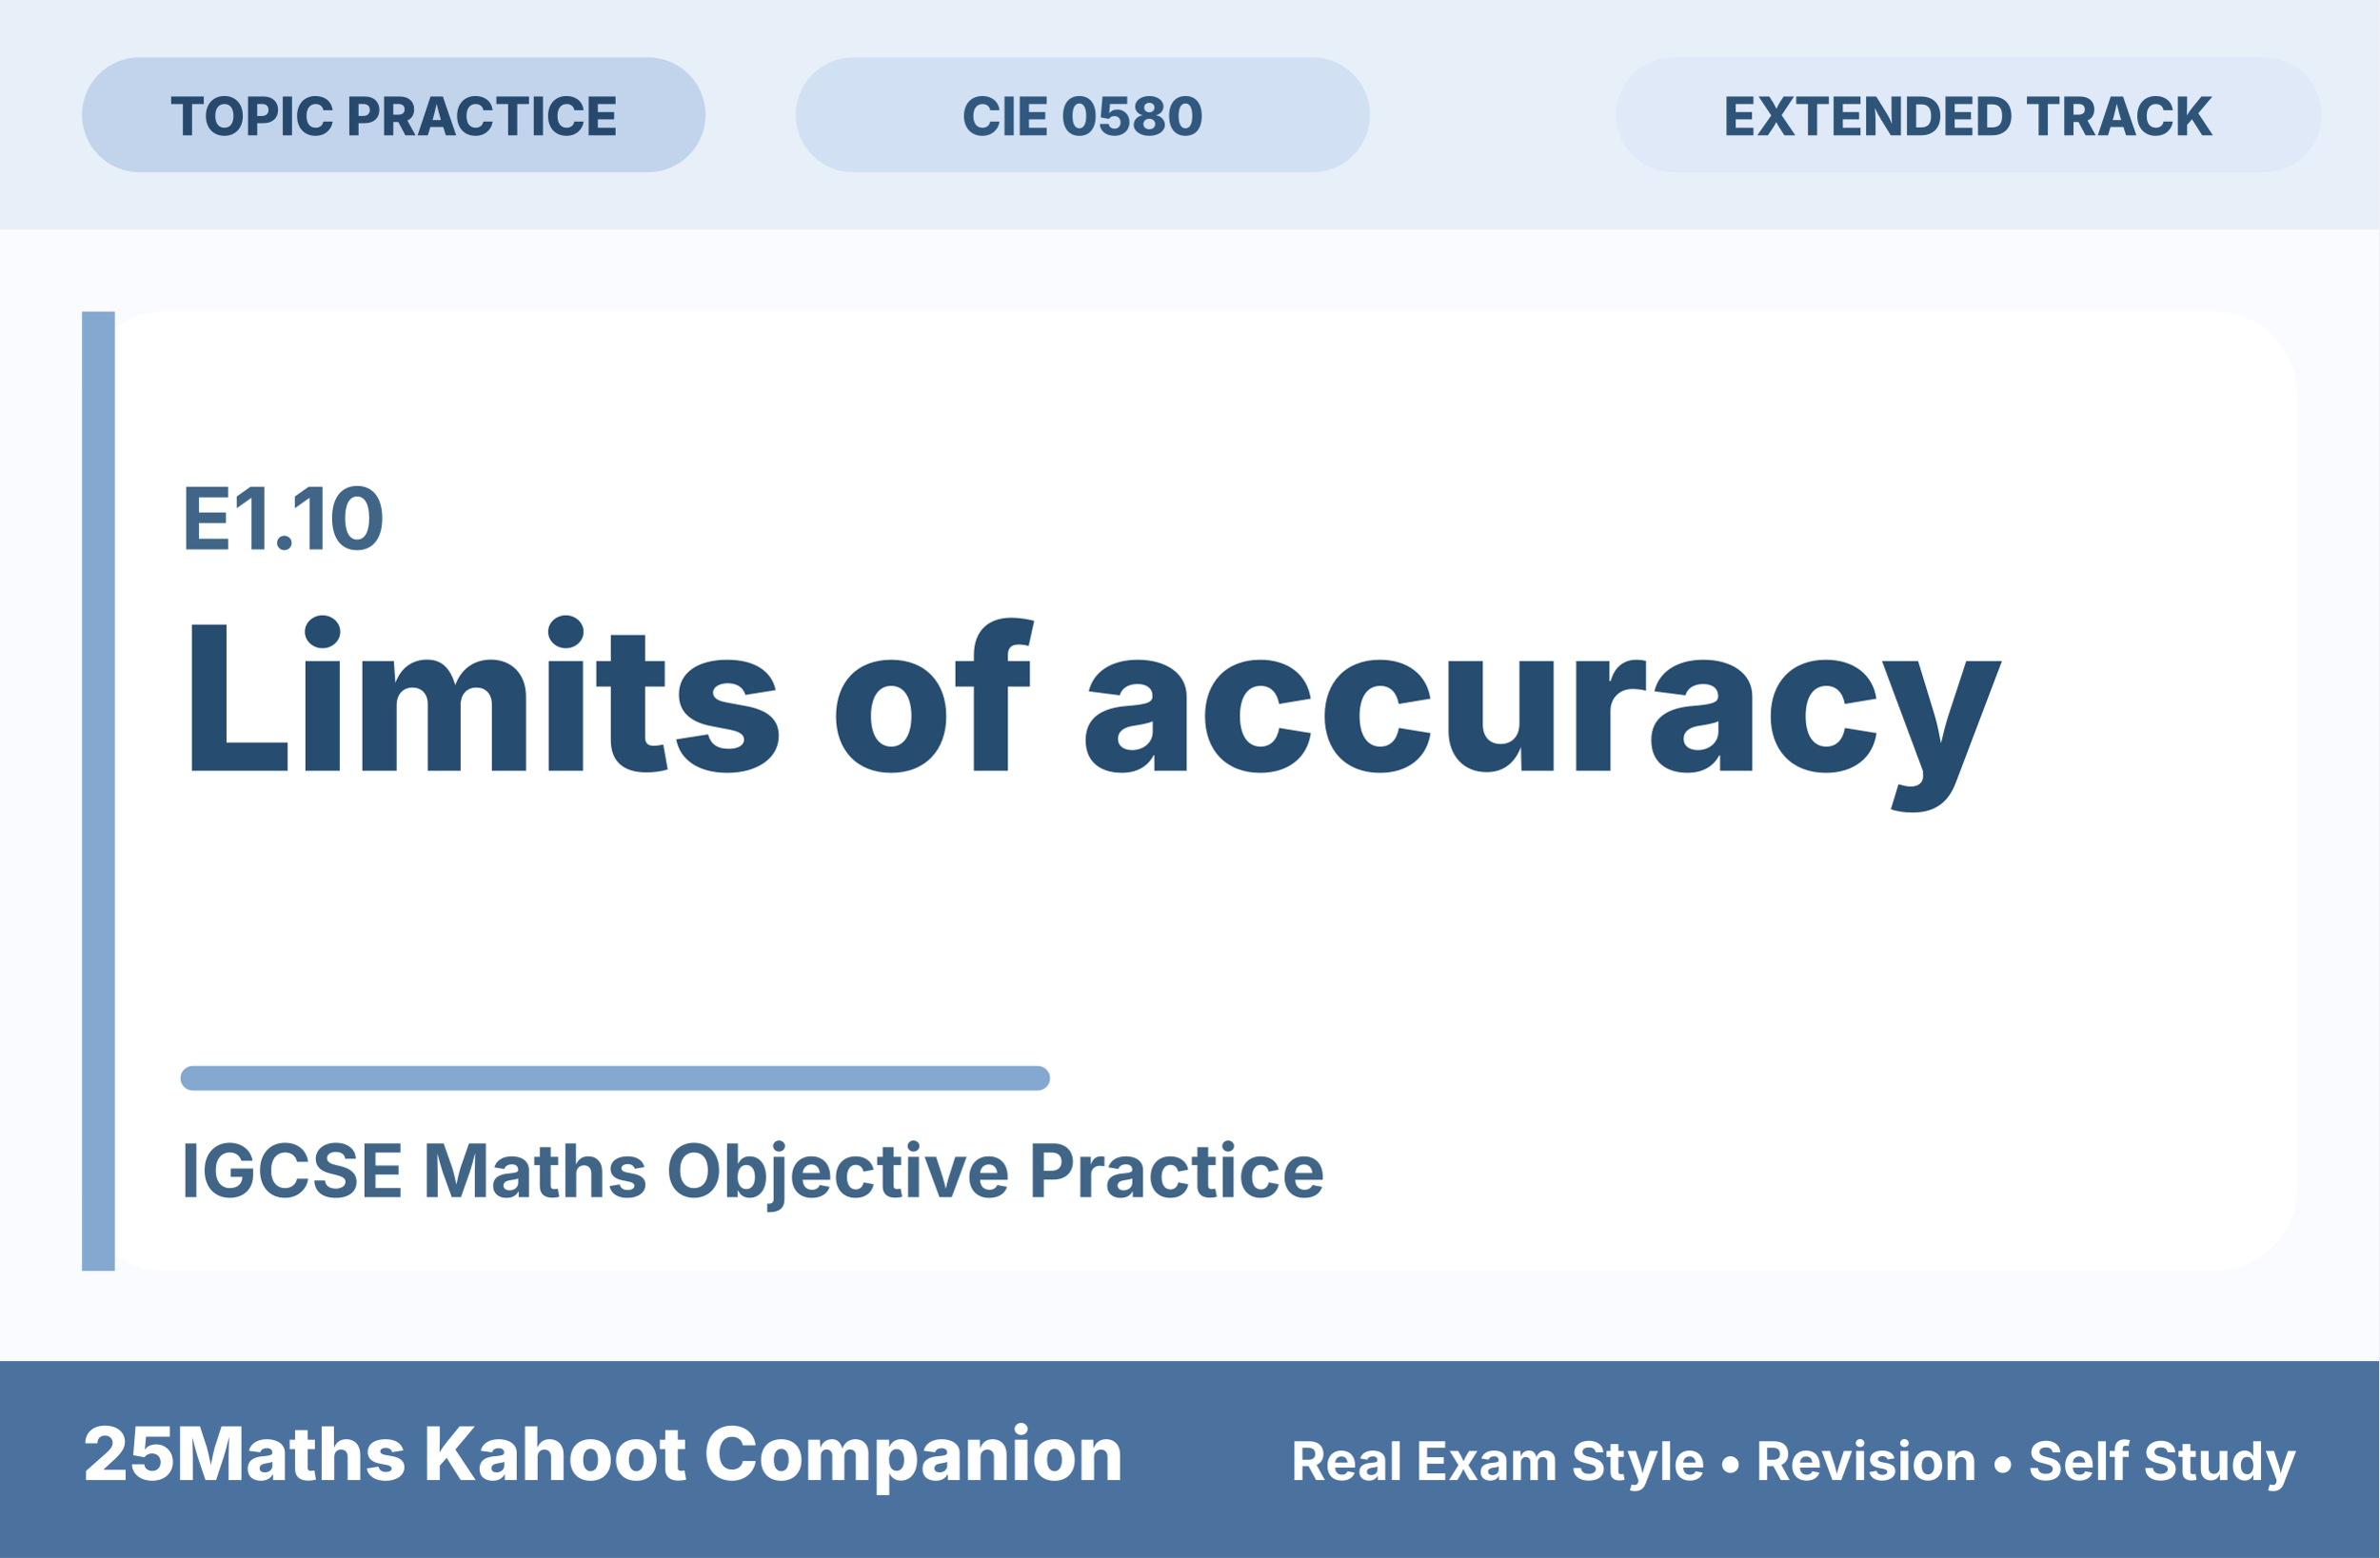
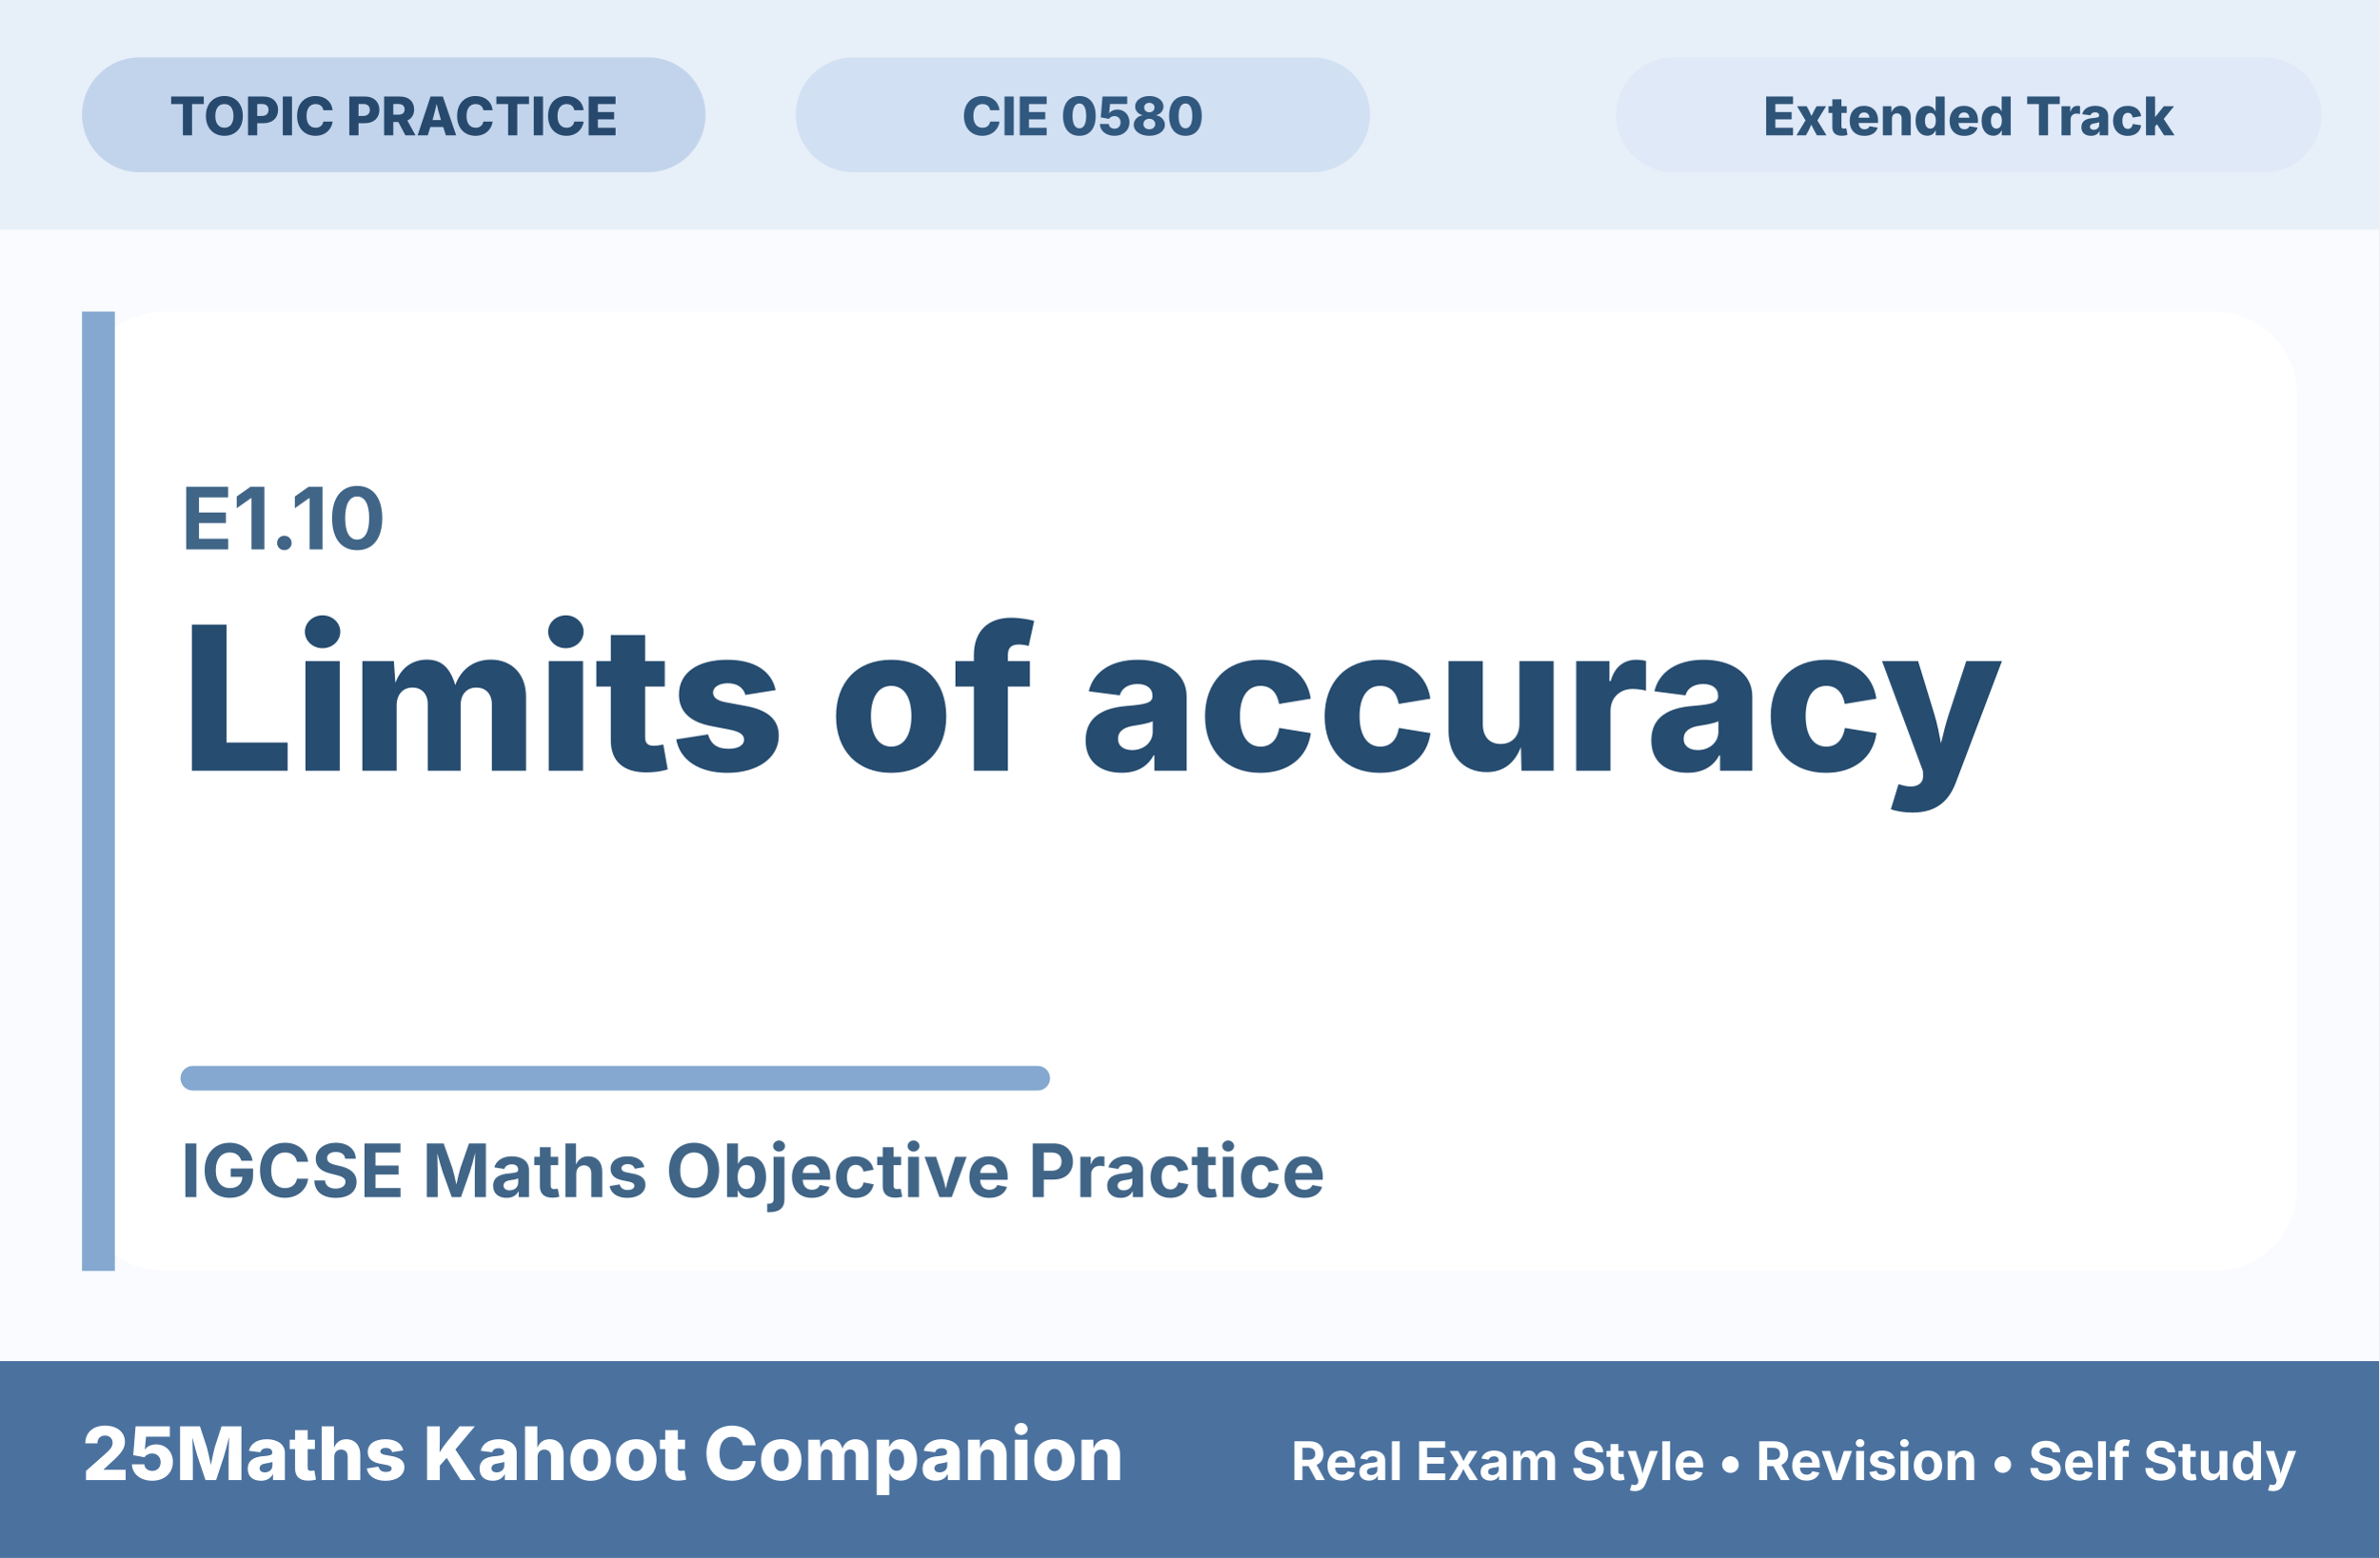
<svg xmlns="http://www.w3.org/2000/svg" width="2320" height="1520" viewBox="0 0 580 380" role="img" aria-label="E1.10 Kahoot cover" text-rendering="geometricPrecision" shape-rendering="geometricPrecision">
  <rect width="580" height="380" fill="#F9FBFE" />
  <rect x="0" y="0" width="580" height="56" fill="#E7EFF8" />
  <rect x="20" y="14" width="152" height="28" rx="14" fill="#C2D4EC" />
  <text x="96" y="33" text-anchor="middle" font-family="Avenir Next, Inter, Arial, sans-serif" font-size="13" font-weight="800" fill="#27496D">TOPIC PRACTICE</text>
  <rect x="194" y="14" width="140" height="28" rx="14" fill="#D2E0F3" />
  <text x="264" y="33" text-anchor="middle" font-family="Avenir Next, Inter, Arial, sans-serif" font-size="13" font-weight="800" fill="#31587F">CIE 0580</text>
  <rect x="394" y="14" width="172" height="28" rx="14" fill="#E0E9F8" />
-   <text x="480" y="33" text-anchor="middle" font-family="Avenir Next, Inter, Arial, sans-serif" font-size="13" font-weight="800" fill="#2E5478">EXTENDED TRACK</text>
+   <text x="480" y="33" text-anchor="middle" font-family="Avenir Next, Inter, Arial, sans-serif" font-size="13" font-weight="800" fill="#2E5478">Extended Track</text>
  <rect x="20" y="76" width="540" height="234" rx="20" fill="#FFFFFF" />
  <rect x="20" y="76" width="8" height="234" fill="#84A8CF" />
  <text x="44" y="134" font-family="Avenir Next, Inter, Arial, sans-serif" font-size="21" font-weight="700" fill="#406587">E1.10</text>
  <text x="44" y="188" font-family="Avenir Next, Inter, Arial, sans-serif" font-size="49" font-weight="800" fill="#264C70">Limits of accuracy</text>
  <rect x="44" y="260" width="212" height="6" rx="3" fill="#84A8CF" />
  <text x="44" y="292" font-family="Avenir Next, Inter, Arial, sans-serif" font-size="18" font-weight="700" fill="#406587">IGCSE Maths Objective Practice</text>
  <rect x="0" y="332" width="580" height="48" fill="#4B729F" />
  <text x="20" y="361" font-family="Avenir Next, Inter, Arial, sans-serif" font-size="18" font-weight="800" fill="#FFFFFF">25Maths Kahoot Companion</text>
  <text x="560" y="361" text-anchor="end" font-family="Avenir Next, Inter, Arial, sans-serif" font-size="13" font-weight="700" fill="#FFFFFF">Real Exam Style • Revision • Self Study</text>
</svg>
